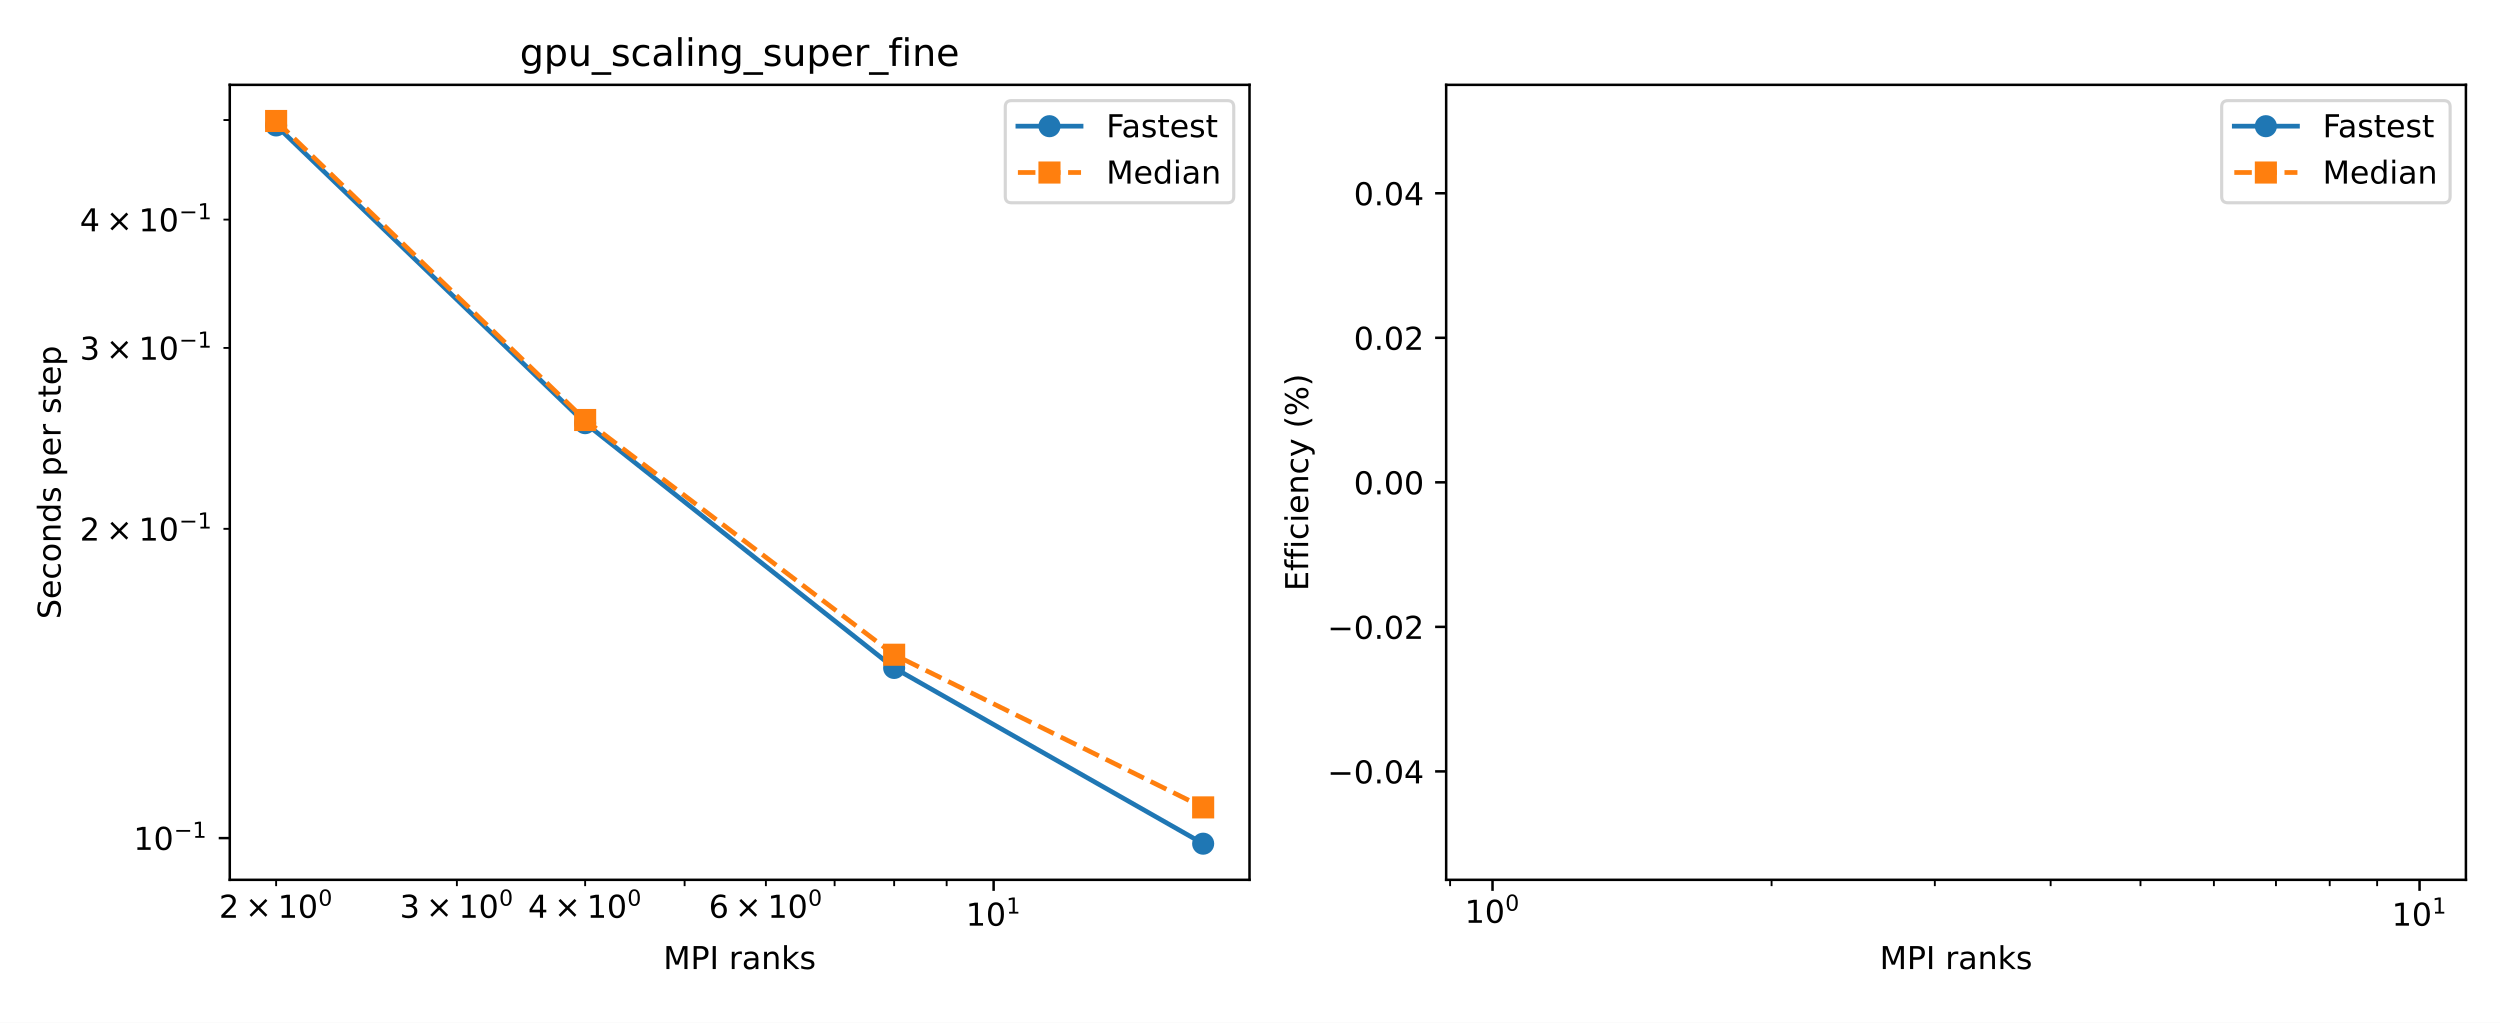
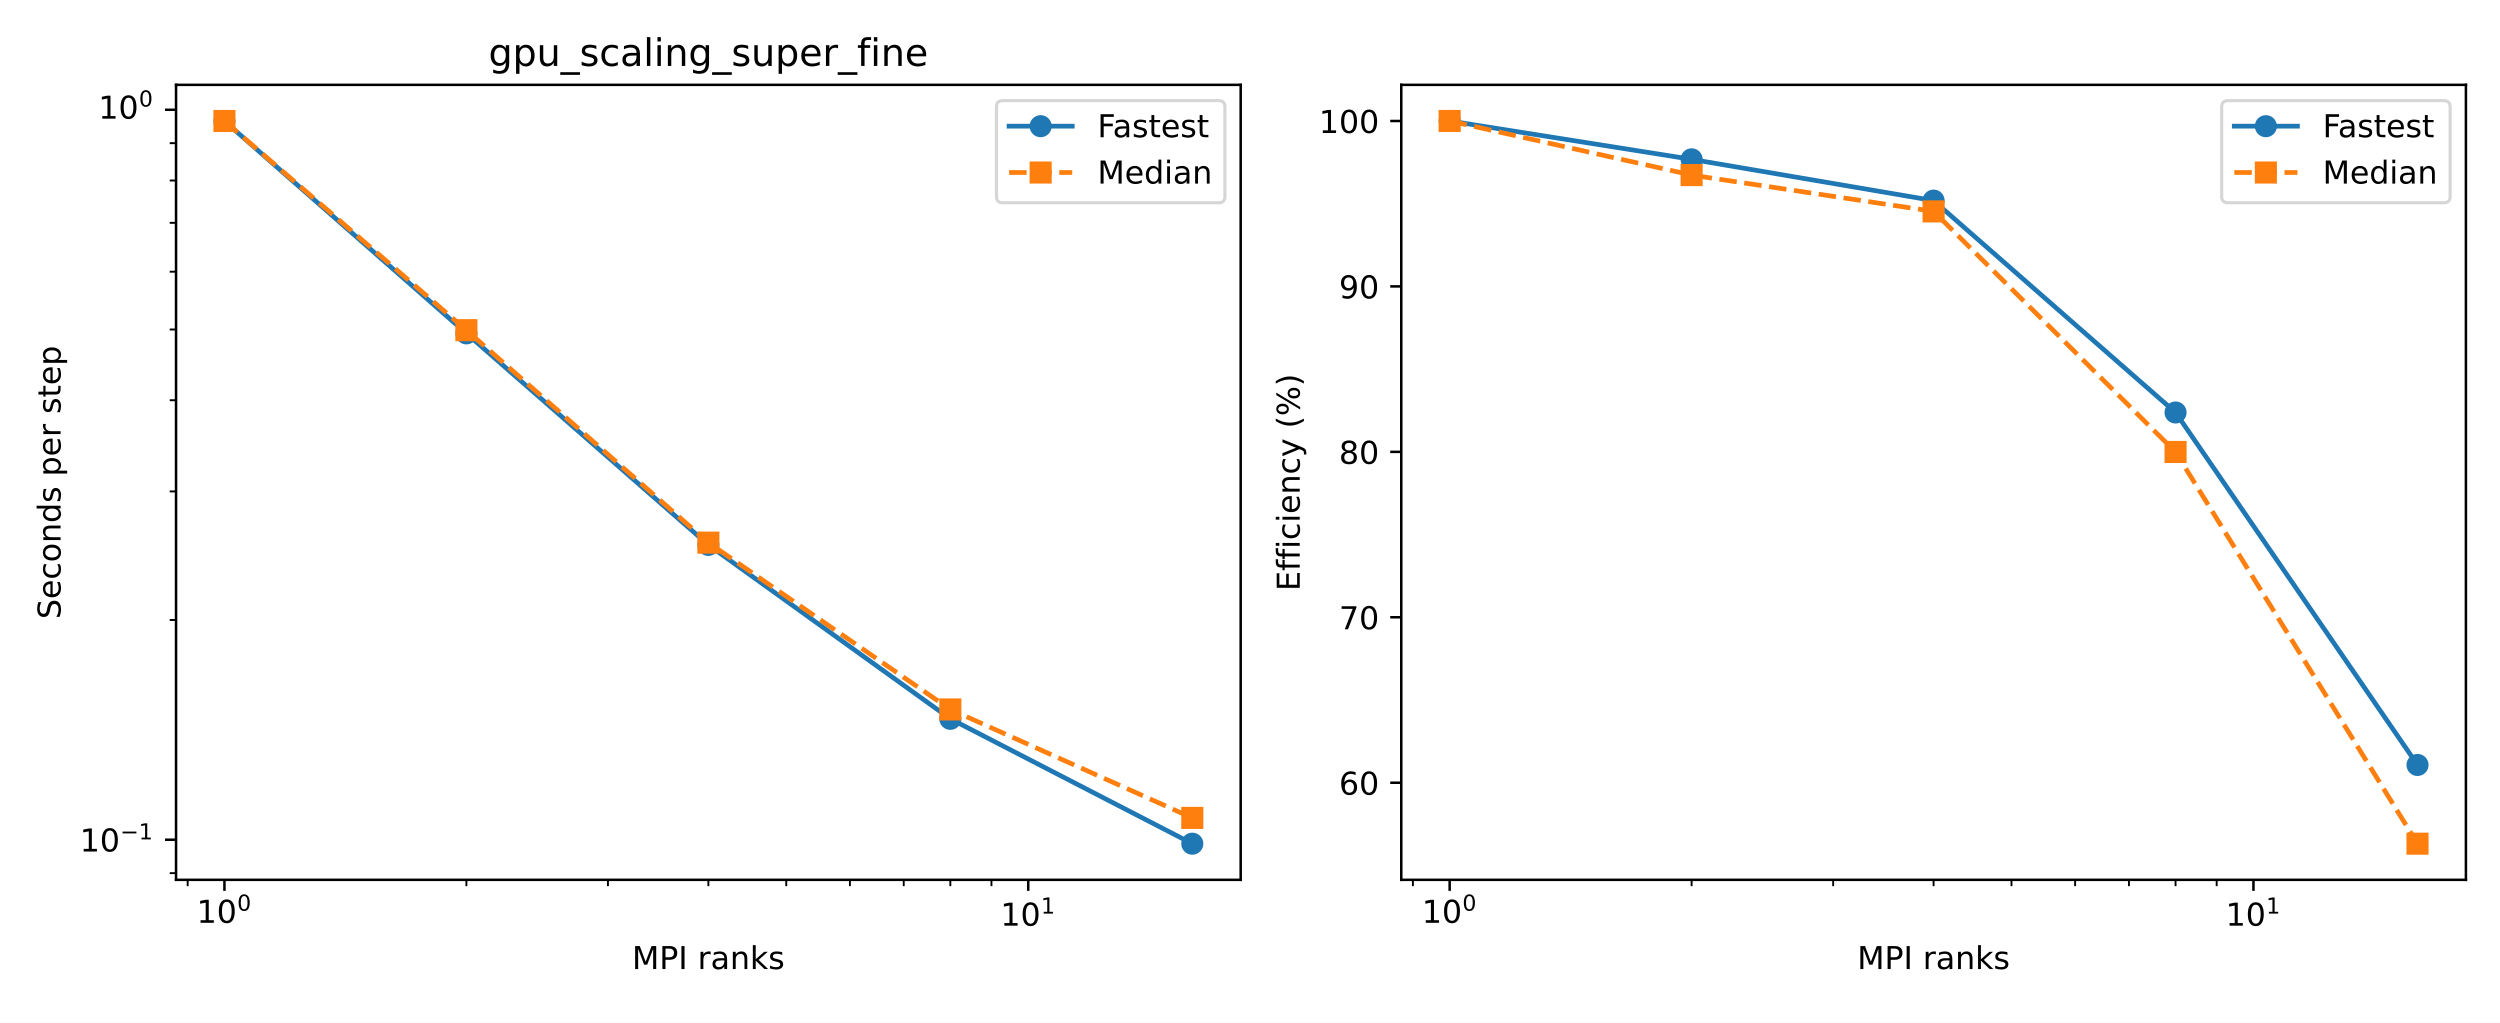
<svg xmlns="http://www.w3.org/2000/svg" xmlns:xlink="http://www.w3.org/1999/xlink" width="792pt" height="324pt" viewBox="0 0 792 324" version="1.1">
  <defs>
    <style type="text/css">*{stroke-linejoin: round; stroke-linecap: butt}</style>
  </defs>
  <g id="figure_1">
    <g id="patch_1">
      <path d="M 0 324 L 792 324 L 792 0 L 0 0 z " style="fill: #ffffff" />
    </g>
    <g id="axes_1">
      <g id="patch_2">
-         <path d="M 72.791 278.728 L 395.846 278.728 L 395.846 26.88 L 72.791 26.88 z " style="fill: #ffffff" />
+         <path d="M 55.772 278.728 L 393.051 278.728 L 393.051 26.88 L 55.772 26.88 z " style="fill: #ffffff" />
      </g>
      <g id="matplotlib.axis_1">
        <g id="xtick_1">
          <g id="line2d_1">
            <defs>
              <path id="m915a4b6a7f" d="M 0 0 L 0 3.5 " style="stroke: #000000; stroke-width: 0.8" />
            </defs>
            <g>
-               <use xlink:href="#m915a4b6a7f" x="314.781" y="278.728" style="stroke: #000000; stroke-width: 0.8" />
+               <use xlink:href="#m915a4b6a7f" x="71.103" y="278.728" style="stroke: #000000; stroke-width: 0.8" />
            </g>
          </g>
          <g id="text_1">
-             <g transform="translate(305.9812 293.3264)">
+             <g transform="translate(62.30292 293.3264)">
+               <text>
+                 <tspan x="0" y="-0.977" style="font-size: 10px; font-family: 'DejaVu Sans'">1</tspan>
+                 <tspan x="6.362" y="-0.977" style="font-size: 10px; font-family: 'DejaVu Sans'">0</tspan>
+                 <tspan x="12.82" y="-4.805" style="font-size: 7px; font-family: 'DejaVu Sans'">0</tspan>
+               </text>
+             </g>
+           </g>
+         </g>
+         <g id="xtick_2">
+           <g id="line2d_2">
+             <g>
+               <use xlink:href="#m915a4b6a7f" x="325.743" y="278.728" style="stroke: #000000; stroke-width: 0.8" />
+             </g>
+           </g>
+           <g id="text_2">
+             <g transform="translate(316.943 293.3264)">
              <text>
                <tspan x="0" y="-0.064" style="font-size: 10px; font-family: 'DejaVu Sans'">1</tspan>
                <tspan x="6.362" y="-0.064" style="font-size: 10px; font-family: 'DejaVu Sans'">0</tspan>
                <tspan x="12.82" y="-3.892" style="font-size: 7px; font-family: 'DejaVu Sans'">1</tspan>
              </text>
            </g>
          </g>
        </g>
-         <g id="xtick_2">
-           <g id="line2d_2">
+         <g id="xtick_3">
+           <g id="line2d_3">
            <defs>
              <path id="m72433dea88" d="M 0 0 L 0 2 " style="stroke: #000000; stroke-width: 0.6" />
            </defs>
            <g>
-               <use xlink:href="#m72433dea88" x="87.475" y="278.728" style="stroke: #000000; stroke-width: 0.6" />
-             </g>
-           </g>
-           <g id="text_2">
-             <g transform="translate(69.3754 291.7264)">
-               <text>
-                 <tspan x="0" y="-0.977" style="font-size: 10px; font-family: 'DejaVu Sans'">2</tspan>
-                 <tspan x="8.311" y="-0.977" style="font-size: 10px; font-family: 'DejaVu Sans'">×</tspan>
-                 <tspan x="18.638" y="-0.977" style="font-size: 10px; font-family: 'DejaVu Sans'">1</tspan>
-                 <tspan x="25" y="-0.977" style="font-size: 10px; font-family: 'DejaVu Sans'">0</tspan>
-                 <tspan x="31.458" y="-4.805" style="font-size: 7px; font-family: 'DejaVu Sans'">0</tspan>
-               </text>
-             </g>
-           </g>
-         </g>
-         <g id="xtick_3">
-           <g id="line2d_3">
-             <g>
-               <use xlink:href="#m72433dea88" x="144.74" y="278.728" style="stroke: #000000; stroke-width: 0.6" />
-             </g>
-           </g>
-           <g id="text_3">
-             <g transform="translate(126.6405 291.7264)">
-               <text>
-                 <tspan x="0" y="-0.977" style="font-size: 10px; font-family: 'DejaVu Sans'">3</tspan>
-                 <tspan x="8.311" y="-0.977" style="font-size: 10px; font-family: 'DejaVu Sans'">×</tspan>
-                 <tspan x="18.638" y="-0.977" style="font-size: 10px; font-family: 'DejaVu Sans'">1</tspan>
-                 <tspan x="25" y="-0.977" style="font-size: 10px; font-family: 'DejaVu Sans'">0</tspan>
-                 <tspan x="31.458" y="-4.805" style="font-size: 7px; font-family: 'DejaVu Sans'">0</tspan>
-               </text>
+               <use xlink:href="#m72433dea88" x="59.451" y="278.728" style="stroke: #000000; stroke-width: 0.6" />
            </g>
          </g>
        </g>
        <g id="xtick_4">
          <g id="line2d_4">
            <g>
-               <use xlink:href="#m72433dea88" x="185.371" y="278.728" style="stroke: #000000; stroke-width: 0.6" />
-             </g>
-           </g>
-           <g id="text_4">
-             <g transform="translate(167.2707 291.7264)">
-               <text>
-                 <tspan x="0" y="-0.977" style="font-size: 10px; font-family: 'DejaVu Sans'">4</tspan>
-                 <tspan x="8.311" y="-0.977" style="font-size: 10px; font-family: 'DejaVu Sans'">×</tspan>
-                 <tspan x="18.638" y="-0.977" style="font-size: 10px; font-family: 'DejaVu Sans'">1</tspan>
-                 <tspan x="25" y="-0.977" style="font-size: 10px; font-family: 'DejaVu Sans'">0</tspan>
-                 <tspan x="31.458" y="-4.805" style="font-size: 7px; font-family: 'DejaVu Sans'">0</tspan>
-               </text>
+               <use xlink:href="#m72433dea88" x="147.757" y="278.728" style="stroke: #000000; stroke-width: 0.6" />
            </g>
          </g>
        </g>
        <g id="xtick_5">
          <g id="line2d_5">
            <g>
-               <use xlink:href="#m72433dea88" x="216.886" y="278.728" style="stroke: #000000; stroke-width: 0.6" />
+               <use xlink:href="#m72433dea88" x="192.597" y="278.728" style="stroke: #000000; stroke-width: 0.6" />
            </g>
          </g>
        </g>
        <g id="xtick_6">
          <g id="line2d_6">
            <g>
-               <use xlink:href="#m72433dea88" x="242.636" y="278.728" style="stroke: #000000; stroke-width: 0.6" />
-             </g>
-           </g>
-           <g id="text_5">
-             <g transform="translate(224.5358 291.7264)">
-               <text>
-                 <tspan x="0" y="-0.977" style="font-size: 10px; font-family: 'DejaVu Sans'">6</tspan>
-                 <tspan x="8.311" y="-0.977" style="font-size: 10px; font-family: 'DejaVu Sans'">×</tspan>
-                 <tspan x="18.638" y="-0.977" style="font-size: 10px; font-family: 'DejaVu Sans'">1</tspan>
-                 <tspan x="25" y="-0.977" style="font-size: 10px; font-family: 'DejaVu Sans'">0</tspan>
-                 <tspan x="31.458" y="-4.805" style="font-size: 7px; font-family: 'DejaVu Sans'">0</tspan>
-               </text>
+               <use xlink:href="#m72433dea88" x="224.412" y="278.728" style="stroke: #000000; stroke-width: 0.6" />
            </g>
          </g>
        </g>
        <g id="xtick_7">
          <g id="line2d_7">
            <g>
-               <use xlink:href="#m72433dea88" x="264.407" y="278.728" style="stroke: #000000; stroke-width: 0.6" />
+               <use xlink:href="#m72433dea88" x="249.089" y="278.728" style="stroke: #000000; stroke-width: 0.6" />
            </g>
          </g>
        </g>
        <g id="xtick_8">
          <g id="line2d_8">
            <g>
-               <use xlink:href="#m72433dea88" x="283.266" y="278.728" style="stroke: #000000; stroke-width: 0.6" />
+               <use xlink:href="#m72433dea88" x="269.251" y="278.728" style="stroke: #000000; stroke-width: 0.6" />
            </g>
          </g>
        </g>
        <g id="xtick_9">
          <g id="line2d_9">
            <g>
-               <use xlink:href="#m72433dea88" x="299.901" y="278.728" style="stroke: #000000; stroke-width: 0.6" />
-             </g>
-           </g>
-         </g>
-         <g id="text_6">
-           <text style="font-size: 10px; font-family: 'DejaVu Sans', 'Bitstream Vera Sans', 'Computer Modern Sans Serif', 'Lucida Grande', 'Verdana', 'Geneva', 'Lucid', 'Arial', 'Helvetica', 'Avant Garde', sans-serif; text-anchor: middle" x="234.318" y="307.005" transform="rotate(-0 234.3183 307.0046)">MPI ranks</text>
+               <use xlink:href="#m72433dea88" x="286.299" y="278.728" style="stroke: #000000; stroke-width: 0.6" />
+             </g>
+           </g>
+         </g>
+         <g id="xtick_10">
+           <g id="line2d_10">
+             <g>
+               <use xlink:href="#m72433dea88" x="301.066" y="278.728" style="stroke: #000000; stroke-width: 0.6" />
+             </g>
+           </g>
+         </g>
+         <g id="xtick_11">
+           <g id="line2d_11">
+             <g>
+               <use xlink:href="#m72433dea88" x="314.091" y="278.728" style="stroke: #000000; stroke-width: 0.6" />
+             </g>
+           </g>
+         </g>
+         <g id="text_3">
+           <text style="font-size: 10px; font-family: 'DejaVu Sans', 'Bitstream Vera Sans', 'Computer Modern Sans Serif', 'Lucida Grande', 'Verdana', 'Geneva', 'Lucid', 'Arial', 'Helvetica', 'Avant Garde', sans-serif; text-anchor: middle" x="224.412" y="307.005" transform="rotate(-0 224.4115 307.0046)">MPI ranks</text>
        </g>
      </g>
      <g id="matplotlib.axis_2">
        <g id="ytick_1">
-           <g id="line2d_10">
+           <g id="line2d_12">
            <defs>
              <path id="mc665064905" d="M 0 0 L -3.5 0 " style="stroke: #000000; stroke-width: 0.8" />
            </defs>
            <g>
-               <use xlink:href="#mc665064905" x="72.791" y="265.51" style="stroke: #000000; stroke-width: 0.8" />
-             </g>
-           </g>
-           <g id="text_7">
-             <g transform="translate(42.29111 269.3093)">
+               <use xlink:href="#mc665064905" x="55.772" y="266.022" style="stroke: #000000; stroke-width: 0.8" />
+             </g>
+           </g>
+           <g id="text_4">
+             <g transform="translate(25.27205 269.8217)">
              <text>
                <tspan x="0" y="-0.064" style="font-size: 10px; font-family: 'DejaVu Sans'">1</tspan>
                <tspan x="6.362" y="-0.064" style="font-size: 10px; font-family: 'DejaVu Sans'">0</tspan>
                <tspan x="12.82" y="-3.892" style="font-size: 7px; font-family: 'DejaVu Sans'">−</tspan>
                <tspan x="18.686" y="-3.892" style="font-size: 7px; font-family: 'DejaVu Sans'">1</tspan>
              </text>
            </g>
          </g>
        </g>
        <g id="ytick_2">
-           <g id="line2d_11">
-             <defs>
-               <path id="m3884b080c1" d="M 0 0 L -2 0 " style="stroke: #000000; stroke-width: 0.6" />
-             </defs>
-             <g>
-               <use xlink:href="#m3884b080c1" x="72.791" y="167.537" style="stroke: #000000; stroke-width: 0.6" />
-             </g>
-           </g>
-           <g id="text_8">
-             <g transform="translate(25.29111 171.336)">
-               <text>
-                 <tspan x="0" y="-0.064" style="font-size: 10px; font-family: 'DejaVu Sans'">2</tspan>
-                 <tspan x="8.311" y="-0.064" style="font-size: 10px; font-family: 'DejaVu Sans'">×</tspan>
-                 <tspan x="18.638" y="-0.064" style="font-size: 10px; font-family: 'DejaVu Sans'">1</tspan>
-                 <tspan x="25" y="-0.064" style="font-size: 10px; font-family: 'DejaVu Sans'">0</tspan>
-                 <tspan x="31.458" y="-3.892" style="font-size: 7px; font-family: 'DejaVu Sans'">−</tspan>
-                 <tspan x="37.323" y="-3.892" style="font-size: 7px; font-family: 'DejaVu Sans'">1</tspan>
-               </text>
-             </g>
-           </g>
-         </g>
-         <g id="ytick_3">
-           <g id="line2d_12">
-             <g>
-               <use xlink:href="#m3884b080c1" x="72.791" y="110.226" style="stroke: #000000; stroke-width: 0.6" />
-             </g>
-           </g>
-           <g id="text_9">
-             <g transform="translate(25.29111 114.0253)">
-               <text>
-                 <tspan x="0" y="-0.064" style="font-size: 10px; font-family: 'DejaVu Sans'">3</tspan>
-                 <tspan x="8.311" y="-0.064" style="font-size: 10px; font-family: 'DejaVu Sans'">×</tspan>
-                 <tspan x="18.638" y="-0.064" style="font-size: 10px; font-family: 'DejaVu Sans'">1</tspan>
-                 <tspan x="25" y="-0.064" style="font-size: 10px; font-family: 'DejaVu Sans'">0</tspan>
-                 <tspan x="31.458" y="-3.892" style="font-size: 7px; font-family: 'DejaVu Sans'">−</tspan>
-                 <tspan x="37.323" y="-3.892" style="font-size: 7px; font-family: 'DejaVu Sans'">1</tspan>
-               </text>
-             </g>
-           </g>
-         </g>
-         <g id="ytick_4">
          <g id="line2d_13">
            <g>
-               <use xlink:href="#m3884b080c1" x="72.791" y="69.563" style="stroke: #000000; stroke-width: 0.6" />
-             </g>
-           </g>
-           <g id="text_10">
-             <g transform="translate(25.29111 73.36267)">
-               <text>
-                 <tspan x="0" y="-0.064" style="font-size: 10px; font-family: 'DejaVu Sans'">4</tspan>
-                 <tspan x="8.311" y="-0.064" style="font-size: 10px; font-family: 'DejaVu Sans'">×</tspan>
-                 <tspan x="18.638" y="-0.064" style="font-size: 10px; font-family: 'DejaVu Sans'">1</tspan>
-                 <tspan x="25" y="-0.064" style="font-size: 10px; font-family: 'DejaVu Sans'">0</tspan>
-                 <tspan x="31.458" y="-3.892" style="font-size: 7px; font-family: 'DejaVu Sans'">−</tspan>
-                 <tspan x="37.323" y="-3.892" style="font-size: 7px; font-family: 'DejaVu Sans'">1</tspan>
-               </text>
-             </g>
-           </g>
-         </g>
-         <g id="ytick_5">
-           <g id="line2d_14">
-             <g>
-               <use xlink:href="#m3884b080c1" x="72.791" y="38.023" style="stroke: #000000; stroke-width: 0.6" />
-             </g>
-           </g>
-         </g>
-         <g id="text_11">
-           <text style="font-size: 10px; font-family: 'DejaVu Sans', 'Bitstream Vera Sans', 'Computer Modern Sans Serif', 'Lucida Grande', 'Verdana', 'Geneva', 'Lucid', 'Arial', 'Helvetica', 'Avant Garde', sans-serif; text-anchor: middle" x="19.211" y="152.804" transform="rotate(-90 19.21142 152.804)">Seconds per step</text>
-         </g>
-       </g>
-       <g id="line2d_15">
-         <path d="M 87.475 39.743 L 185.371 134.059 L 283.266 211.608 L 381.161 267.28 " clip-path="url(#p61b9bdd046)" style="fill: none; stroke: #1f77b4; stroke-width: 1.5; stroke-linecap: square" />
-         <defs>
-           <path id="mfb15104b4f" d="M 0 3 C 0.796 3 1.559 2.684 2.121 2.121 C 2.684 1.559 3 0.796 3 0 C 3 -0.796 2.684 -1.559 2.121 -2.121 C 1.559 -2.684 0.796 -3 0 -3 C -0.796 -3 -1.559 -2.684 -2.121 -2.121 C -2.684 -1.559 -3 -0.796 -3 0 C -3 0.796 -2.684 1.559 -2.121 2.121 C -1.559 2.684 -0.796 3 0 3 z " style="stroke: #1f77b4" />
-         </defs>
-         <g clip-path="url(#p61b9bdd046)">
-           <use xlink:href="#mfb15104b4f" x="87.475" y="39.743" style="fill: #1f77b4; stroke: #1f77b4" />
-           <use xlink:href="#mfb15104b4f" x="185.371" y="134.059" style="fill: #1f77b4; stroke: #1f77b4" />
-           <use xlink:href="#mfb15104b4f" x="283.266" y="211.608" style="fill: #1f77b4; stroke: #1f77b4" />
-           <use xlink:href="#mfb15104b4f" x="381.161" y="267.28" style="fill: #1f77b4; stroke: #1f77b4" />
-         </g>
-       </g>
-       <g id="line2d_16">
-         <path d="M 87.475 38.328 L 185.371 133.056 L 283.266 207.42 L 381.161 255.783 " clip-path="url(#p61b9bdd046)" style="fill: none; stroke-dasharray: 5.55,2.4; stroke-dashoffset: 0; stroke: #ff7f0e; stroke-width: 1.5" />
-         <defs>
-           <path id="m5a906554f0" d="M -3 3 L 3 3 L 3 -3 L -3 -3 z " style="stroke: #ff7f0e; stroke-linejoin: miter" />
-         </defs>
-         <g clip-path="url(#p61b9bdd046)">
-           <use xlink:href="#m5a906554f0" x="87.475" y="38.328" style="fill: #ff7f0e; stroke: #ff7f0e; stroke-linejoin: miter" />
-           <use xlink:href="#m5a906554f0" x="185.371" y="133.056" style="fill: #ff7f0e; stroke: #ff7f0e; stroke-linejoin: miter" />
-           <use xlink:href="#m5a906554f0" x="283.266" y="207.42" style="fill: #ff7f0e; stroke: #ff7f0e; stroke-linejoin: miter" />
-           <use xlink:href="#m5a906554f0" x="381.161" y="255.783" style="fill: #ff7f0e; stroke: #ff7f0e; stroke-linejoin: miter" />
-         </g>
-       </g>
-       <g id="patch_3">
-         <path d="M 72.791 278.728 L 72.791 26.88 " style="fill: none; stroke: #000000; stroke-width: 0.8; stroke-linejoin: miter; stroke-linecap: square" />
-       </g>
-       <g id="patch_4">
-         <path d="M 395.846 278.728 L 395.846 26.88 " style="fill: none; stroke: #000000; stroke-width: 0.8; stroke-linejoin: miter; stroke-linecap: square" />
-       </g>
-       <g id="patch_5">
-         <path d="M 72.791 278.728 L 395.846 278.728 " style="fill: none; stroke: #000000; stroke-width: 0.8; stroke-linejoin: miter; stroke-linecap: square" />
-       </g>
-       <g id="patch_6">
-         <path d="M 72.791 26.88 L 395.846 26.88 " style="fill: none; stroke: #000000; stroke-width: 0.8; stroke-linejoin: miter; stroke-linecap: square" />
-       </g>
-       <g id="text_12">
-         <text style="font-size: 12px; font-family: 'DejaVu Sans', 'Bitstream Vera Sans', 'Computer Modern Sans Serif', 'Lucida Grande', 'Verdana', 'Geneva', 'Lucid', 'Arial', 'Helvetica', 'Avant Garde', sans-serif; text-anchor: middle" x="234.318" y="20.88" transform="rotate(-0 234.3183 20.88)">gpu_scaling_super_fine</text>
-       </g>
-       <g id="legend_1">
-         <g id="patch_7">
-           <path d="M 320.472 64.236 L 388.846 64.236 Q 390.846 64.236 390.846 62.236 L 390.846 33.88 Q 390.846 31.88 388.846 31.88 L 320.472 31.88 Q 318.472 31.88 318.472 33.88 L 318.472 62.236 Q 318.472 64.236 320.472 64.236 z " style="fill: #ffffff; opacity: 0.8; stroke: #cccccc; stroke-linejoin: miter" />
-         </g>
-         <g id="line2d_17">
-           <path d="M 322.472 39.978 L 332.472 39.978 L 342.472 39.978 " style="fill: none; stroke: #1f77b4; stroke-width: 1.5; stroke-linecap: square" />
-           <g>
-             <use xlink:href="#mfb15104b4f" x="332.472" y="39.978" style="fill: #1f77b4; stroke: #1f77b4" />
-           </g>
-         </g>
-         <g id="text_13">
-           <text style="font-size: 10px; font-family: 'DejaVu Sans', 'Bitstream Vera Sans', 'Computer Modern Sans Serif', 'Lucida Grande', 'Verdana', 'Geneva', 'Lucid', 'Arial', 'Helvetica', 'Avant Garde', sans-serif; text-anchor: start" x="350.472" y="43.478" transform="rotate(-0 350.4721 43.47844)">Fastest</text>
-         </g>
-         <g id="line2d_18">
-           <path d="M 322.472 54.657 L 332.472 54.657 L 342.472 54.657 " style="fill: none; stroke-dasharray: 5.55,2.4; stroke-dashoffset: 0; stroke: #ff7f0e; stroke-width: 1.5" />
-           <g>
-             <use xlink:href="#m5a906554f0" x="332.472" y="54.657" style="fill: #ff7f0e; stroke: #ff7f0e; stroke-linejoin: miter" />
-           </g>
-         </g>
-         <g id="text_14">
-           <text style="font-size: 10px; font-family: 'DejaVu Sans', 'Bitstream Vera Sans', 'Computer Modern Sans Serif', 'Lucida Grande', 'Verdana', 'Geneva', 'Lucid', 'Arial', 'Helvetica', 'Avant Garde', sans-serif; text-anchor: start" x="350.472" y="58.157" transform="rotate(-0 350.4721 58.15656)">Median</text>
-         </g>
-       </g>
-     </g>
-     <g id="axes_2">
-       <g id="patch_8">
-         <path d="M 458.146 278.728 L 781.2 278.728 L 781.2 26.88 L 458.146 26.88 z " style="fill: #ffffff" />
-       </g>
-       <g id="matplotlib.axis_3">
-         <g id="xtick_10">
-           <g id="line2d_19">
-             <g>
-               <use xlink:href="#m915a4b6a7f" x="472.83" y="278.728" style="stroke: #000000; stroke-width: 0.8" />
-             </g>
-           </g>
-           <g id="text_15">
-             <g transform="translate(464.0298 293.3264)">
+               <use xlink:href="#mc665064905" x="55.772" y="34.773" style="stroke: #000000; stroke-width: 0.8" />
+             </g>
+           </g>
+           <g id="text_5">
+             <g transform="translate(31.17205 38.57181)">
              <text>
                <tspan x="0" y="-0.977" style="font-size: 10px; font-family: 'DejaVu Sans'">1</tspan>
                <tspan x="6.362" y="-0.977" style="font-size: 10px; font-family: 'DejaVu Sans'">0</tspan>
                <tspan x="12.82" y="-4.805" style="font-size: 7px; font-family: 'DejaVu Sans'">0</tspan>
              </text>
            </g>
          </g>
        </g>
-         <g id="xtick_11">
+         <g id="ytick_3">
+           <g id="line2d_14">
+             <defs>
+               <path id="m3884b080c1" d="M 0 0 L -2 0 " style="stroke: #000000; stroke-width: 0.6" />
+             </defs>
+             <g>
+               <use xlink:href="#m3884b080c1" x="55.772" y="276.604" style="stroke: #000000; stroke-width: 0.6" />
+             </g>
+           </g>
+         </g>
+         <g id="ytick_4">
+           <g id="line2d_15">
+             <g>
+               <use xlink:href="#m3884b080c1" x="55.772" y="196.409" style="stroke: #000000; stroke-width: 0.6" />
+             </g>
+           </g>
+         </g>
+         <g id="ytick_5">
+           <g id="line2d_16">
+             <g>
+               <use xlink:href="#m3884b080c1" x="55.772" y="155.688" style="stroke: #000000; stroke-width: 0.6" />
+             </g>
+           </g>
+         </g>
+         <g id="ytick_6">
+           <g id="line2d_17">
+             <g>
+               <use xlink:href="#m3884b080c1" x="55.772" y="126.796" style="stroke: #000000; stroke-width: 0.6" />
+             </g>
+           </g>
+         </g>
+         <g id="ytick_7">
+           <g id="line2d_18">
+             <g>
+               <use xlink:href="#m3884b080c1" x="55.772" y="104.386" style="stroke: #000000; stroke-width: 0.6" />
+             </g>
+           </g>
+         </g>
+         <g id="ytick_8">
+           <g id="line2d_19">
+             <g>
+               <use xlink:href="#m3884b080c1" x="55.772" y="86.075" style="stroke: #000000; stroke-width: 0.6" />
+             </g>
+           </g>
+         </g>
+         <g id="ytick_9">
          <g id="line2d_20">
            <g>
-               <use xlink:href="#m915a4b6a7f" x="766.516" y="278.728" style="stroke: #000000; stroke-width: 0.8" />
-             </g>
-           </g>
-           <g id="text_16">
-             <g transform="translate(757.7157 293.3264)">
+               <use xlink:href="#m3884b080c1" x="55.772" y="70.594" style="stroke: #000000; stroke-width: 0.6" />
+             </g>
+           </g>
+         </g>
+         <g id="ytick_10">
+           <g id="line2d_21">
+             <g>
+               <use xlink:href="#m3884b080c1" x="55.772" y="57.183" style="stroke: #000000; stroke-width: 0.6" />
+             </g>
+           </g>
+         </g>
+         <g id="ytick_11">
+           <g id="line2d_22">
+             <g>
+               <use xlink:href="#m3884b080c1" x="55.772" y="45.354" style="stroke: #000000; stroke-width: 0.6" />
+             </g>
+           </g>
+         </g>
+         <g id="text_6">
+           <text style="font-size: 10px; font-family: 'DejaVu Sans', 'Bitstream Vera Sans', 'Computer Modern Sans Serif', 'Lucida Grande', 'Verdana', 'Geneva', 'Lucid', 'Arial', 'Helvetica', 'Avant Garde', sans-serif; text-anchor: middle" x="19.192" y="152.804" transform="rotate(-90 19.19237 152.804)">Seconds per step</text>
+         </g>
+       </g>
+       <g id="line2d_23">
+         <path d="M 71.103 38.351 L 147.757 105.608 L 224.412 172.622 L 301.066 227.723 L 377.72 267.28 " clip-path="url(#p1d46c1b030)" style="fill: none; stroke: #1f77b4; stroke-width: 1.5; stroke-linecap: square" />
+         <defs>
+           <path id="mfb15104b4f" d="M 0 3 C 0.796 3 1.559 2.684 2.121 2.121 C 2.684 1.559 3 0.796 3 0 C 3 -0.796 2.684 -1.559 2.121 -2.121 C 1.559 -2.684 0.796 -3 0 -3 C -0.796 -3 -1.559 -2.684 -2.121 -2.121 C -2.684 -1.559 -3 -0.796 -3 0 C -3 0.796 -2.684 1.559 -2.121 2.121 C -1.559 2.684 -0.796 3 0 3 z " style="stroke: #1f77b4" />
+         </defs>
+         <g clip-path="url(#p1d46c1b030)">
+           <use xlink:href="#mfb15104b4f" x="71.103" y="38.351" style="fill: #1f77b4; stroke: #1f77b4" />
+           <use xlink:href="#mfb15104b4f" x="147.757" y="105.608" style="fill: #1f77b4; stroke: #1f77b4" />
+           <use xlink:href="#mfb15104b4f" x="224.412" y="172.622" style="fill: #1f77b4; stroke: #1f77b4" />
+           <use xlink:href="#mfb15104b4f" x="301.066" y="227.723" style="fill: #1f77b4; stroke: #1f77b4" />
+           <use xlink:href="#mfb15104b4f" x="377.72" y="267.28" style="fill: #1f77b4; stroke: #1f77b4" />
+         </g>
+       </g>
+       <g id="line2d_24">
+         <path d="M 71.103 38.328 L 147.757 104.602 L 224.412 171.91 L 301.066 224.748 L 377.72 259.111 " clip-path="url(#p1d46c1b030)" style="fill: none; stroke-dasharray: 5.55,2.4; stroke-dashoffset: 0; stroke: #ff7f0e; stroke-width: 1.5" />
+         <defs>
+           <path id="m5a906554f0" d="M -3 3 L 3 3 L 3 -3 L -3 -3 z " style="stroke: #ff7f0e; stroke-linejoin: miter" />
+         </defs>
+         <g clip-path="url(#p1d46c1b030)">
+           <use xlink:href="#m5a906554f0" x="71.103" y="38.328" style="fill: #ff7f0e; stroke: #ff7f0e; stroke-linejoin: miter" />
+           <use xlink:href="#m5a906554f0" x="147.757" y="104.602" style="fill: #ff7f0e; stroke: #ff7f0e; stroke-linejoin: miter" />
+           <use xlink:href="#m5a906554f0" x="224.412" y="171.91" style="fill: #ff7f0e; stroke: #ff7f0e; stroke-linejoin: miter" />
+           <use xlink:href="#m5a906554f0" x="301.066" y="224.748" style="fill: #ff7f0e; stroke: #ff7f0e; stroke-linejoin: miter" />
+           <use xlink:href="#m5a906554f0" x="377.72" y="259.111" style="fill: #ff7f0e; stroke: #ff7f0e; stroke-linejoin: miter" />
+         </g>
+       </g>
+       <g id="patch_3">
+         <path d="M 55.772 278.728 L 55.772 26.88 " style="fill: none; stroke: #000000; stroke-width: 0.8; stroke-linejoin: miter; stroke-linecap: square" />
+       </g>
+       <g id="patch_4">
+         <path d="M 393.051 278.728 L 393.051 26.88 " style="fill: none; stroke: #000000; stroke-width: 0.8; stroke-linejoin: miter; stroke-linecap: square" />
+       </g>
+       <g id="patch_5">
+         <path d="M 55.772 278.728 L 393.051 278.728 " style="fill: none; stroke: #000000; stroke-width: 0.8; stroke-linejoin: miter; stroke-linecap: square" />
+       </g>
+       <g id="patch_6">
+         <path d="M 55.772 26.88 L 393.051 26.88 " style="fill: none; stroke: #000000; stroke-width: 0.8; stroke-linejoin: miter; stroke-linecap: square" />
+       </g>
+       <g id="text_7">
+         <text style="font-size: 12px; font-family: 'DejaVu Sans', 'Bitstream Vera Sans', 'Computer Modern Sans Serif', 'Lucida Grande', 'Verdana', 'Geneva', 'Lucid', 'Arial', 'Helvetica', 'Avant Garde', sans-serif; text-anchor: middle" x="224.412" y="20.88" transform="rotate(-0 224.4115 20.88)">gpu_scaling_super_fine</text>
+       </g>
+       <g id="legend_1">
+         <g id="patch_7">
+           <path d="M 317.678 64.236 L 386.051 64.236 Q 388.051 64.236 388.051 62.236 L 388.051 33.88 Q 388.051 31.88 386.051 31.88 L 317.678 31.88 Q 315.678 31.88 315.678 33.88 L 315.678 62.236 Q 315.678 64.236 317.678 64.236 z " style="fill: #ffffff; opacity: 0.8; stroke: #cccccc; stroke-linejoin: miter" />
+         </g>
+         <g id="line2d_25">
+           <path d="M 319.678 39.978 L 329.678 39.978 L 339.678 39.978 " style="fill: none; stroke: #1f77b4; stroke-width: 1.5; stroke-linecap: square" />
+           <g>
+             <use xlink:href="#mfb15104b4f" x="329.678" y="39.978" style="fill: #1f77b4; stroke: #1f77b4" />
+           </g>
+         </g>
+         <g id="text_8">
+           <text style="font-size: 10px; font-family: 'DejaVu Sans', 'Bitstream Vera Sans', 'Computer Modern Sans Serif', 'Lucida Grande', 'Verdana', 'Geneva', 'Lucid', 'Arial', 'Helvetica', 'Avant Garde', sans-serif; text-anchor: start" x="347.678" y="43.478" transform="rotate(-0 347.6776 43.47844)">Fastest</text>
+         </g>
+         <g id="line2d_26">
+           <path d="M 319.678 54.657 L 329.678 54.657 L 339.678 54.657 " style="fill: none; stroke-dasharray: 5.55,2.4; stroke-dashoffset: 0; stroke: #ff7f0e; stroke-width: 1.5" />
+           <g>
+             <use xlink:href="#m5a906554f0" x="329.678" y="54.657" style="fill: #ff7f0e; stroke: #ff7f0e; stroke-linejoin: miter" />
+           </g>
+         </g>
+         <g id="text_9">
+           <text style="font-size: 10px; font-family: 'DejaVu Sans', 'Bitstream Vera Sans', 'Computer Modern Sans Serif', 'Lucida Grande', 'Verdana', 'Geneva', 'Lucid', 'Arial', 'Helvetica', 'Avant Garde', sans-serif; text-anchor: start" x="347.678" y="58.157" transform="rotate(-0 347.6776 58.15656)">Median</text>
+         </g>
+       </g>
+     </g>
+     <g id="axes_2">
+       <g id="patch_8">
+         <path d="M 443.921 278.728 L 781.2 278.728 L 781.2 26.88 L 443.921 26.88 z " style="fill: #ffffff" />
+       </g>
+       <g id="matplotlib.axis_3">
+         <g id="xtick_12">
+           <g id="line2d_27">
+             <g>
+               <use xlink:href="#m915a4b6a7f" x="459.252" y="278.728" style="stroke: #000000; stroke-width: 0.8" />
+             </g>
+           </g>
+           <g id="text_10">
+             <g transform="translate(450.4519 293.3264)">
+               <text>
+                 <tspan x="0" y="-0.977" style="font-size: 10px; font-family: 'DejaVu Sans'">1</tspan>
+                 <tspan x="6.362" y="-0.977" style="font-size: 10px; font-family: 'DejaVu Sans'">0</tspan>
+                 <tspan x="12.82" y="-4.805" style="font-size: 7px; font-family: 'DejaVu Sans'">0</tspan>
+               </text>
+             </g>
+           </g>
+         </g>
+         <g id="xtick_13">
+           <g id="line2d_28">
+             <g>
+               <use xlink:href="#m915a4b6a7f" x="713.892" y="278.728" style="stroke: #000000; stroke-width: 0.8" />
+             </g>
+           </g>
+           <g id="text_11">
+             <g transform="translate(705.092 293.3264)">
              <text>
                <tspan x="0" y="-0.064" style="font-size: 10px; font-family: 'DejaVu Sans'">1</tspan>
                <tspan x="6.362" y="-0.064" style="font-size: 10px; font-family: 'DejaVu Sans'">0</tspan>
                <tspan x="12.82" y="-3.892" style="font-size: 7px; font-family: 'DejaVu Sans'">1</tspan>
              </text>
            </g>
          </g>
        </g>
-         <g id="xtick_12">
-           <g id="line2d_21">
-             <g>
-               <use xlink:href="#m72433dea88" x="459.392" y="278.728" style="stroke: #000000; stroke-width: 0.6" />
-             </g>
-           </g>
-         </g>
-         <g id="xtick_13">
-           <g id="line2d_22">
-             <g>
-               <use xlink:href="#m72433dea88" x="561.238" y="278.728" style="stroke: #000000; stroke-width: 0.6" />
-             </g>
-           </g>
-         </g>
        <g id="xtick_14">
-           <g id="line2d_23">
-             <g>
-               <use xlink:href="#m72433dea88" x="612.954" y="278.728" style="stroke: #000000; stroke-width: 0.6" />
+           <g id="line2d_29">
+             <g>
+               <use xlink:href="#m72433dea88" x="447.6" y="278.728" style="stroke: #000000; stroke-width: 0.6" />
            </g>
          </g>
        </g>
        <g id="xtick_15">
-           <g id="line2d_24">
-             <g>
-               <use xlink:href="#m72433dea88" x="649.646" y="278.728" style="stroke: #000000; stroke-width: 0.6" />
+           <g id="line2d_30">
+             <g>
+               <use xlink:href="#m72433dea88" x="535.906" y="278.728" style="stroke: #000000; stroke-width: 0.6" />
            </g>
          </g>
        </g>
        <g id="xtick_16">
-           <g id="line2d_25">
-             <g>
-               <use xlink:href="#m72433dea88" x="678.107" y="278.728" style="stroke: #000000; stroke-width: 0.6" />
+           <g id="line2d_31">
+             <g>
+               <use xlink:href="#m72433dea88" x="580.746" y="278.728" style="stroke: #000000; stroke-width: 0.6" />
            </g>
          </g>
        </g>
        <g id="xtick_17">
-           <g id="line2d_26">
-             <g>
-               <use xlink:href="#m72433dea88" x="701.362" y="278.728" style="stroke: #000000; stroke-width: 0.6" />
+           <g id="line2d_32">
+             <g>
+               <use xlink:href="#m72433dea88" x="612.561" y="278.728" style="stroke: #000000; stroke-width: 0.6" />
            </g>
          </g>
        </g>
        <g id="xtick_18">
-           <g id="line2d_27">
-             <g>
-               <use xlink:href="#m72433dea88" x="721.023" y="278.728" style="stroke: #000000; stroke-width: 0.6" />
+           <g id="line2d_33">
+             <g>
+               <use xlink:href="#m72433dea88" x="637.238" y="278.728" style="stroke: #000000; stroke-width: 0.6" />
            </g>
          </g>
        </g>
        <g id="xtick_19">
-           <g id="line2d_28">
-             <g>
-               <use xlink:href="#m72433dea88" x="738.055" y="278.728" style="stroke: #000000; stroke-width: 0.6" />
+           <g id="line2d_34">
+             <g>
+               <use xlink:href="#m72433dea88" x="657.4" y="278.728" style="stroke: #000000; stroke-width: 0.6" />
            </g>
          </g>
        </g>
        <g id="xtick_20">
-           <g id="line2d_29">
-             <g>
-               <use xlink:href="#m72433dea88" x="753.077" y="278.728" style="stroke: #000000; stroke-width: 0.6" />
-             </g>
-           </g>
-         </g>
-         <g id="text_17">
-           <text style="font-size: 10px; font-family: 'DejaVu Sans', 'Bitstream Vera Sans', 'Computer Modern Sans Serif', 'Lucida Grande', 'Verdana', 'Geneva', 'Lucid', 'Arial', 'Helvetica', 'Avant Garde', sans-serif; text-anchor: middle" x="619.673" y="307.005" transform="rotate(-0 619.6728 307.0046)">MPI ranks</text>
+           <g id="line2d_35">
+             <g>
+               <use xlink:href="#m72433dea88" x="674.448" y="278.728" style="stroke: #000000; stroke-width: 0.6" />
+             </g>
+           </g>
+         </g>
+         <g id="xtick_21">
+           <g id="line2d_36">
+             <g>
+               <use xlink:href="#m72433dea88" x="689.215" y="278.728" style="stroke: #000000; stroke-width: 0.6" />
+             </g>
+           </g>
+         </g>
+         <g id="xtick_22">
+           <g id="line2d_37">
+             <g>
+               <use xlink:href="#m72433dea88" x="702.24" y="278.728" style="stroke: #000000; stroke-width: 0.6" />
+             </g>
+           </g>
+         </g>
+         <g id="text_12">
+           <text style="font-size: 10px; font-family: 'DejaVu Sans', 'Bitstream Vera Sans', 'Computer Modern Sans Serif', 'Lucida Grande', 'Verdana', 'Geneva', 'Lucid', 'Arial', 'Helvetica', 'Avant Garde', sans-serif; text-anchor: middle" x="612.561" y="307.005" transform="rotate(-0 612.5605 307.0046)">MPI ranks</text>
        </g>
      </g>
      <g id="matplotlib.axis_4">
-         <g id="ytick_6">
-           <g id="line2d_30">
-             <g>
-               <use xlink:href="#mc665064905" x="458.146" y="244.385" style="stroke: #000000; stroke-width: 0.8" />
-             </g>
-           </g>
-           <g id="text_18">
-             <text style="font-size: 10px; font-family: 'DejaVu Sans', 'Bitstream Vera Sans', 'Computer Modern Sans Serif', 'Lucida Grande', 'Verdana', 'Geneva', 'Lucid', 'Arial', 'Helvetica', 'Avant Garde', sans-serif; text-anchor: end" x="451.146" y="248.184" transform="rotate(-0 451.1456 248.1843)">−0.04</text>
-           </g>
-         </g>
-         <g id="ytick_7">
-           <g id="line2d_31">
-             <g>
-               <use xlink:href="#mc665064905" x="458.146" y="198.595" style="stroke: #000000; stroke-width: 0.8" />
-             </g>
-           </g>
-           <g id="text_19">
-             <text style="font-size: 10px; font-family: 'DejaVu Sans', 'Bitstream Vera Sans', 'Computer Modern Sans Serif', 'Lucida Grande', 'Verdana', 'Geneva', 'Lucid', 'Arial', 'Helvetica', 'Avant Garde', sans-serif; text-anchor: end" x="451.146" y="202.394" transform="rotate(-0 451.1456 202.3938)">−0.02</text>
-           </g>
-         </g>
-         <g id="ytick_8">
-           <g id="line2d_32">
-             <g>
-               <use xlink:href="#mc665064905" x="458.146" y="152.804" style="stroke: #000000; stroke-width: 0.8" />
-             </g>
-           </g>
-           <g id="text_20">
-             <text style="font-size: 10px; font-family: 'DejaVu Sans', 'Bitstream Vera Sans', 'Computer Modern Sans Serif', 'Lucida Grande', 'Verdana', 'Geneva', 'Lucid', 'Arial', 'Helvetica', 'Avant Garde', sans-serif; text-anchor: end" x="451.146" y="156.603" transform="rotate(-0 451.1456 156.6032)">0.00</text>
-           </g>
-         </g>
-         <g id="ytick_9">
-           <g id="line2d_33">
-             <g>
-               <use xlink:href="#mc665064905" x="458.146" y="107.013" style="stroke: #000000; stroke-width: 0.8" />
-             </g>
-           </g>
-           <g id="text_21">
-             <text style="font-size: 10px; font-family: 'DejaVu Sans', 'Bitstream Vera Sans', 'Computer Modern Sans Serif', 'Lucida Grande', 'Verdana', 'Geneva', 'Lucid', 'Arial', 'Helvetica', 'Avant Garde', sans-serif; text-anchor: end" x="451.146" y="110.813" transform="rotate(-0 451.1456 110.8127)">0.02</text>
-           </g>
-         </g>
-         <g id="ytick_10">
-           <g id="line2d_34">
-             <g>
-               <use xlink:href="#mc665064905" x="458.146" y="61.223" style="stroke: #000000; stroke-width: 0.8" />
-             </g>
-           </g>
-           <g id="text_22">
-             <text style="font-size: 10px; font-family: 'DejaVu Sans', 'Bitstream Vera Sans', 'Computer Modern Sans Serif', 'Lucida Grande', 'Verdana', 'Geneva', 'Lucid', 'Arial', 'Helvetica', 'Avant Garde', sans-serif; text-anchor: end" x="451.146" y="65.022" transform="rotate(-0 451.1456 65.02213)">0.04</text>
-           </g>
-         </g>
-         <g id="text_23">
-           <text style="font-size: 10px; font-family: 'DejaVu Sans', 'Bitstream Vera Sans', 'Computer Modern Sans Serif', 'Lucida Grande', 'Verdana', 'Geneva', 'Lucid', 'Arial', 'Helvetica', 'Avant Garde', sans-serif; text-anchor: middle" x="414.421" y="152.804" transform="rotate(-90 414.4206 152.804)">Efficiency (%)</text>
-         </g>
-       </g>
-       <g id="line2d_35" />
-       <g id="line2d_36" />
+         <g id="ytick_12">
+           <g id="line2d_38">
+             <g>
+               <use xlink:href="#mc665064905" x="443.921" y="247.964" style="stroke: #000000; stroke-width: 0.8" />
+             </g>
+           </g>
+           <g id="text_13">
+             <text style="font-size: 10px; font-family: 'DejaVu Sans', 'Bitstream Vera Sans', 'Computer Modern Sans Serif', 'Lucida Grande', 'Verdana', 'Geneva', 'Lucid', 'Arial', 'Helvetica', 'Avant Garde', sans-serif; text-anchor: end" x="436.921" y="251.763" transform="rotate(-0 436.921 251.7631)">60</text>
+           </g>
+         </g>
+         <g id="ytick_13">
+           <g id="line2d_39">
+             <g>
+               <use xlink:href="#mc665064905" x="443.921" y="195.555" style="stroke: #000000; stroke-width: 0.8" />
+             </g>
+           </g>
+           <g id="text_14">
+             <text style="font-size: 10px; font-family: 'DejaVu Sans', 'Bitstream Vera Sans', 'Computer Modern Sans Serif', 'Lucida Grande', 'Verdana', 'Geneva', 'Lucid', 'Arial', 'Helvetica', 'Avant Garde', sans-serif; text-anchor: end" x="436.921" y="199.354" transform="rotate(-0 436.921 199.3541)">70</text>
+           </g>
+         </g>
+         <g id="ytick_14">
+           <g id="line2d_40">
+             <g>
+               <use xlink:href="#mc665064905" x="443.921" y="143.146" style="stroke: #000000; stroke-width: 0.8" />
+             </g>
+           </g>
+           <g id="text_15">
+             <text style="font-size: 10px; font-family: 'DejaVu Sans', 'Bitstream Vera Sans', 'Computer Modern Sans Serif', 'Lucida Grande', 'Verdana', 'Geneva', 'Lucid', 'Arial', 'Helvetica', 'Avant Garde', sans-serif; text-anchor: end" x="436.921" y="146.945" transform="rotate(-0 436.921 146.945)">80</text>
+           </g>
+         </g>
+         <g id="ytick_15">
+           <g id="line2d_41">
+             <g>
+               <use xlink:href="#mc665064905" x="443.921" y="90.737" style="stroke: #000000; stroke-width: 0.8" />
+             </g>
+           </g>
+           <g id="text_16">
+             <text style="font-size: 10px; font-family: 'DejaVu Sans', 'Bitstream Vera Sans', 'Computer Modern Sans Serif', 'Lucida Grande', 'Verdana', 'Geneva', 'Lucid', 'Arial', 'Helvetica', 'Avant Garde', sans-serif; text-anchor: end" x="436.921" y="94.536" transform="rotate(-0 436.921 94.53593)">90</text>
+           </g>
+         </g>
+         <g id="ytick_16">
+           <g id="line2d_42">
+             <g>
+               <use xlink:href="#mc665064905" x="443.921" y="38.328" style="stroke: #000000; stroke-width: 0.8" />
+             </g>
+           </g>
+           <g id="text_17">
+             <text style="font-size: 10px; font-family: 'DejaVu Sans', 'Bitstream Vera Sans', 'Computer Modern Sans Serif', 'Lucida Grande', 'Verdana', 'Geneva', 'Lucid', 'Arial', 'Helvetica', 'Avant Garde', sans-serif; text-anchor: end" x="436.921" y="42.127" transform="rotate(-0 436.921 42.12685)">100</text>
+           </g>
+         </g>
+         <g id="text_18">
+           <text style="font-size: 10px; font-family: 'DejaVu Sans', 'Bitstream Vera Sans', 'Computer Modern Sans Serif', 'Lucida Grande', 'Verdana', 'Geneva', 'Lucid', 'Arial', 'Helvetica', 'Avant Garde', sans-serif; text-anchor: middle" x="411.754" y="152.804" transform="rotate(-90 411.7538 152.804)">Efficiency (%)</text>
+         </g>
+       </g>
+       <g id="line2d_43">
+         <path d="M 459.252 38.328 L 535.906 50.481 L 612.561 63.557 L 689.215 130.677 L 765.869 242.343 " clip-path="url(#p9ad490773f)" style="fill: none; stroke: #1f77b4; stroke-width: 1.5; stroke-linecap: square" />
+         <g clip-path="url(#p9ad490773f)">
+           <use xlink:href="#mfb15104b4f" x="459.252" y="38.328" style="fill: #1f77b4; stroke: #1f77b4" />
+           <use xlink:href="#mfb15104b4f" x="535.906" y="50.481" style="fill: #1f77b4; stroke: #1f77b4" />
+           <use xlink:href="#mfb15104b4f" x="612.561" y="63.557" style="fill: #1f77b4; stroke: #1f77b4" />
+           <use xlink:href="#mfb15104b4f" x="689.215" y="130.677" style="fill: #1f77b4; stroke: #1f77b4" />
+           <use xlink:href="#mfb15104b4f" x="765.869" y="242.343" style="fill: #1f77b4; stroke: #1f77b4" />
+         </g>
+       </g>
+       <g id="line2d_44">
+         <path d="M 459.252 38.328 L 535.906 55.464 L 612.561 66.97 L 689.215 143.183 L 765.869 267.28 " clip-path="url(#p9ad490773f)" style="fill: none; stroke-dasharray: 5.55,2.4; stroke-dashoffset: 0; stroke: #ff7f0e; stroke-width: 1.5" />
+         <g clip-path="url(#p9ad490773f)">
+           <use xlink:href="#m5a906554f0" x="459.252" y="38.328" style="fill: #ff7f0e; stroke: #ff7f0e; stroke-linejoin: miter" />
+           <use xlink:href="#m5a906554f0" x="535.906" y="55.464" style="fill: #ff7f0e; stroke: #ff7f0e; stroke-linejoin: miter" />
+           <use xlink:href="#m5a906554f0" x="612.561" y="66.97" style="fill: #ff7f0e; stroke: #ff7f0e; stroke-linejoin: miter" />
+           <use xlink:href="#m5a906554f0" x="689.215" y="143.183" style="fill: #ff7f0e; stroke: #ff7f0e; stroke-linejoin: miter" />
+           <use xlink:href="#m5a906554f0" x="765.869" y="267.28" style="fill: #ff7f0e; stroke: #ff7f0e; stroke-linejoin: miter" />
+         </g>
+       </g>
      <g id="patch_9">
-         <path d="M 458.146 278.728 L 458.146 26.88 " style="fill: none; stroke: #000000; stroke-width: 0.8; stroke-linejoin: miter; stroke-linecap: square" />
+         <path d="M 443.921 278.728 L 443.921 26.88 " style="fill: none; stroke: #000000; stroke-width: 0.8; stroke-linejoin: miter; stroke-linecap: square" />
      </g>
      <g id="patch_10">
        <path d="M 781.2 278.728 L 781.2 26.88 " style="fill: none; stroke: #000000; stroke-width: 0.8; stroke-linejoin: miter; stroke-linecap: square" />
      </g>
      <g id="patch_11">
-         <path d="M 458.146 278.728 L 781.2 278.728 " style="fill: none; stroke: #000000; stroke-width: 0.8; stroke-linejoin: miter; stroke-linecap: square" />
+         <path d="M 443.921 278.728 L 781.2 278.728 " style="fill: none; stroke: #000000; stroke-width: 0.8; stroke-linejoin: miter; stroke-linecap: square" />
      </g>
      <g id="patch_12">
-         <path d="M 458.146 26.88 L 781.2 26.88 " style="fill: none; stroke: #000000; stroke-width: 0.8; stroke-linejoin: miter; stroke-linecap: square" />
+         <path d="M 443.921 26.88 L 781.2 26.88 " style="fill: none; stroke: #000000; stroke-width: 0.8; stroke-linejoin: miter; stroke-linecap: square" />
      </g>
      <g id="legend_2">
        <g id="patch_13">
          <path d="M 705.827 64.236 L 774.2 64.236 Q 776.2 64.236 776.2 62.236 L 776.2 33.88 Q 776.2 31.88 774.2 31.88 L 705.827 31.88 Q 703.827 31.88 703.827 33.88 L 703.827 62.236 Q 703.827 64.236 705.827 64.236 z " style="fill: #ffffff; opacity: 0.8; stroke: #cccccc; stroke-linejoin: miter" />
        </g>
-         <g id="line2d_37">
+         <g id="line2d_45">
          <path d="M 707.827 39.978 L 717.827 39.978 L 727.827 39.978 " style="fill: none; stroke: #1f77b4; stroke-width: 1.5; stroke-linecap: square" />
          <g>
            <use xlink:href="#mfb15104b4f" x="717.827" y="39.978" style="fill: #1f77b4; stroke: #1f77b4" />
          </g>
        </g>
-         <g id="text_24">
+         <g id="text_19">
          <text style="font-size: 10px; font-family: 'DejaVu Sans', 'Bitstream Vera Sans', 'Computer Modern Sans Serif', 'Lucida Grande', 'Verdana', 'Geneva', 'Lucid', 'Arial', 'Helvetica', 'Avant Garde', sans-serif; text-anchor: start" x="735.827" y="43.478" transform="rotate(-0 735.8266 43.47844)">Fastest</text>
        </g>
-         <g id="line2d_38">
+         <g id="line2d_46">
          <path d="M 707.827 54.657 L 717.827 54.657 L 727.827 54.657 " style="fill: none; stroke-dasharray: 5.55,2.4; stroke-dashoffset: 0; stroke: #ff7f0e; stroke-width: 1.5" />
          <g>
            <use xlink:href="#m5a906554f0" x="717.827" y="54.657" style="fill: #ff7f0e; stroke: #ff7f0e; stroke-linejoin: miter" />
          </g>
        </g>
-         <g id="text_25">
+         <g id="text_20">
          <text style="font-size: 10px; font-family: 'DejaVu Sans', 'Bitstream Vera Sans', 'Computer Modern Sans Serif', 'Lucida Grande', 'Verdana', 'Geneva', 'Lucid', 'Arial', 'Helvetica', 'Avant Garde', sans-serif; text-anchor: start" x="735.827" y="58.157" transform="rotate(-0 735.8266 58.15656)">Median</text>
        </g>
      </g>
    </g>
  </g>
  <defs>
-     <clipPath id="p61b9bdd046">
-       <rect x="72.791" y="26.88" width="323.054" height="251.848" />
+     <clipPath id="p1d46c1b030">
+       <rect x="55.772" y="26.88" width="337.279" height="251.848" />
+     </clipPath>
+     <clipPath id="p9ad490773f">
+       <rect x="443.921" y="26.88" width="337.279" height="251.848" />
    </clipPath>
  </defs>
</svg>
